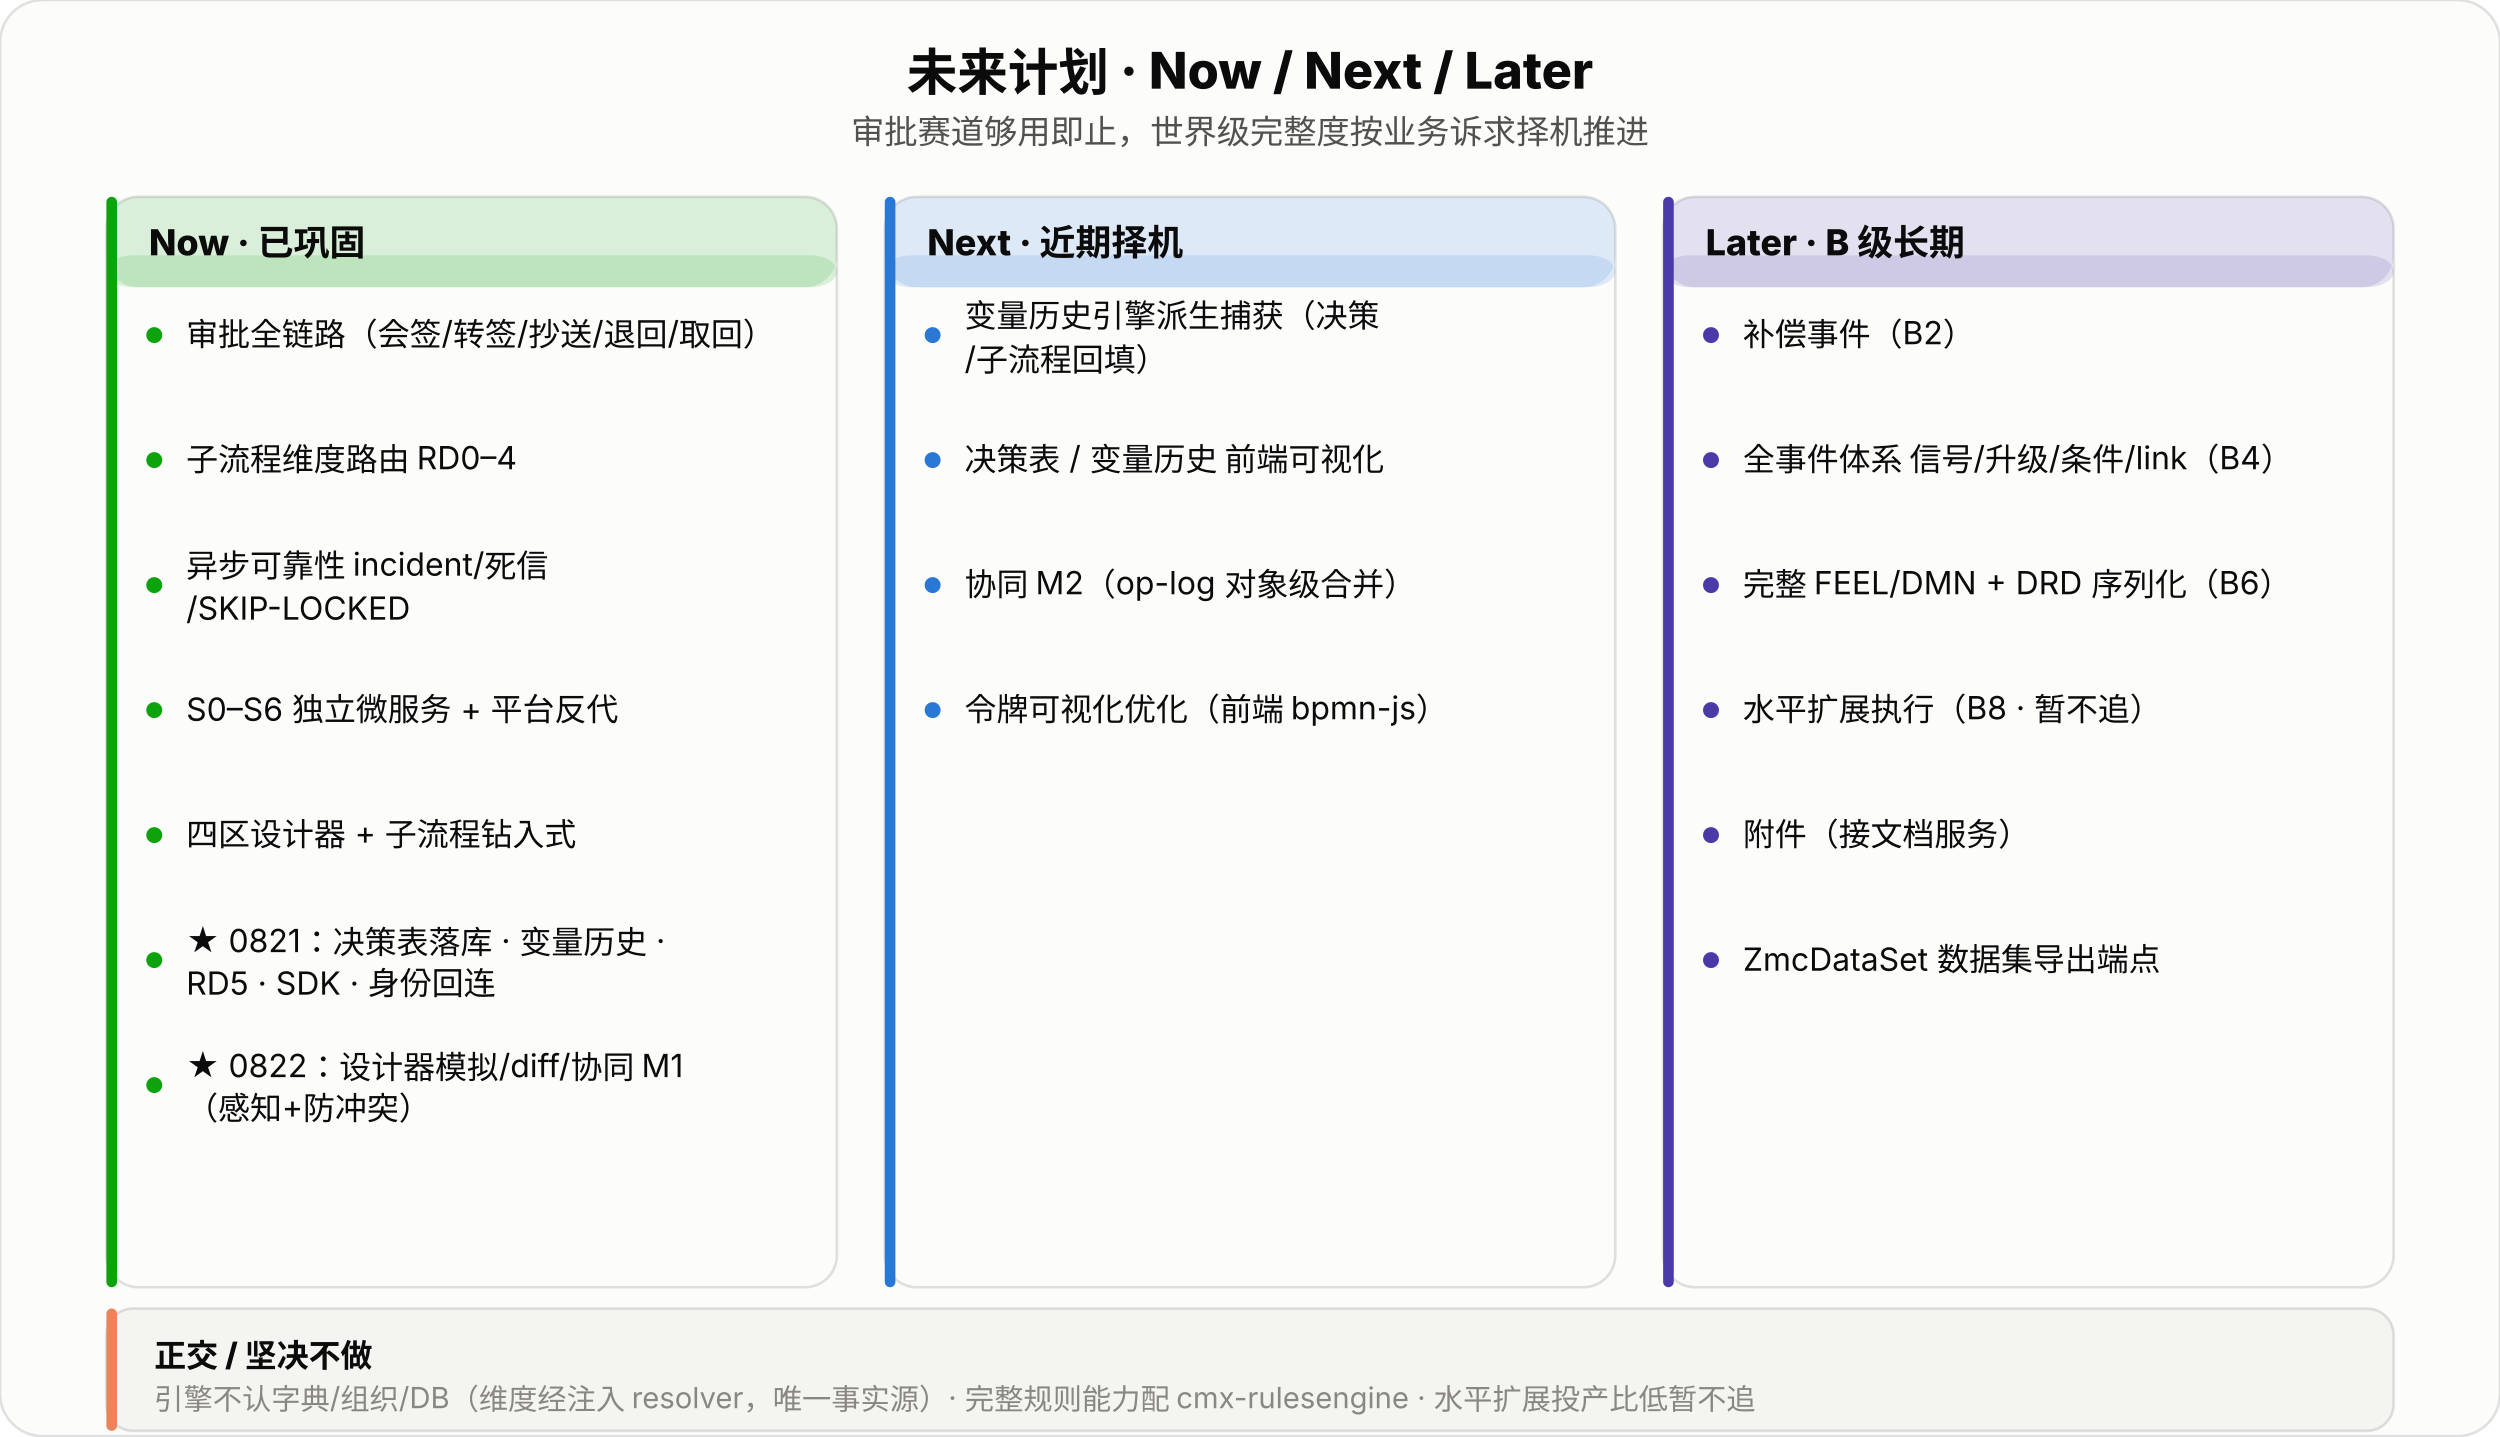
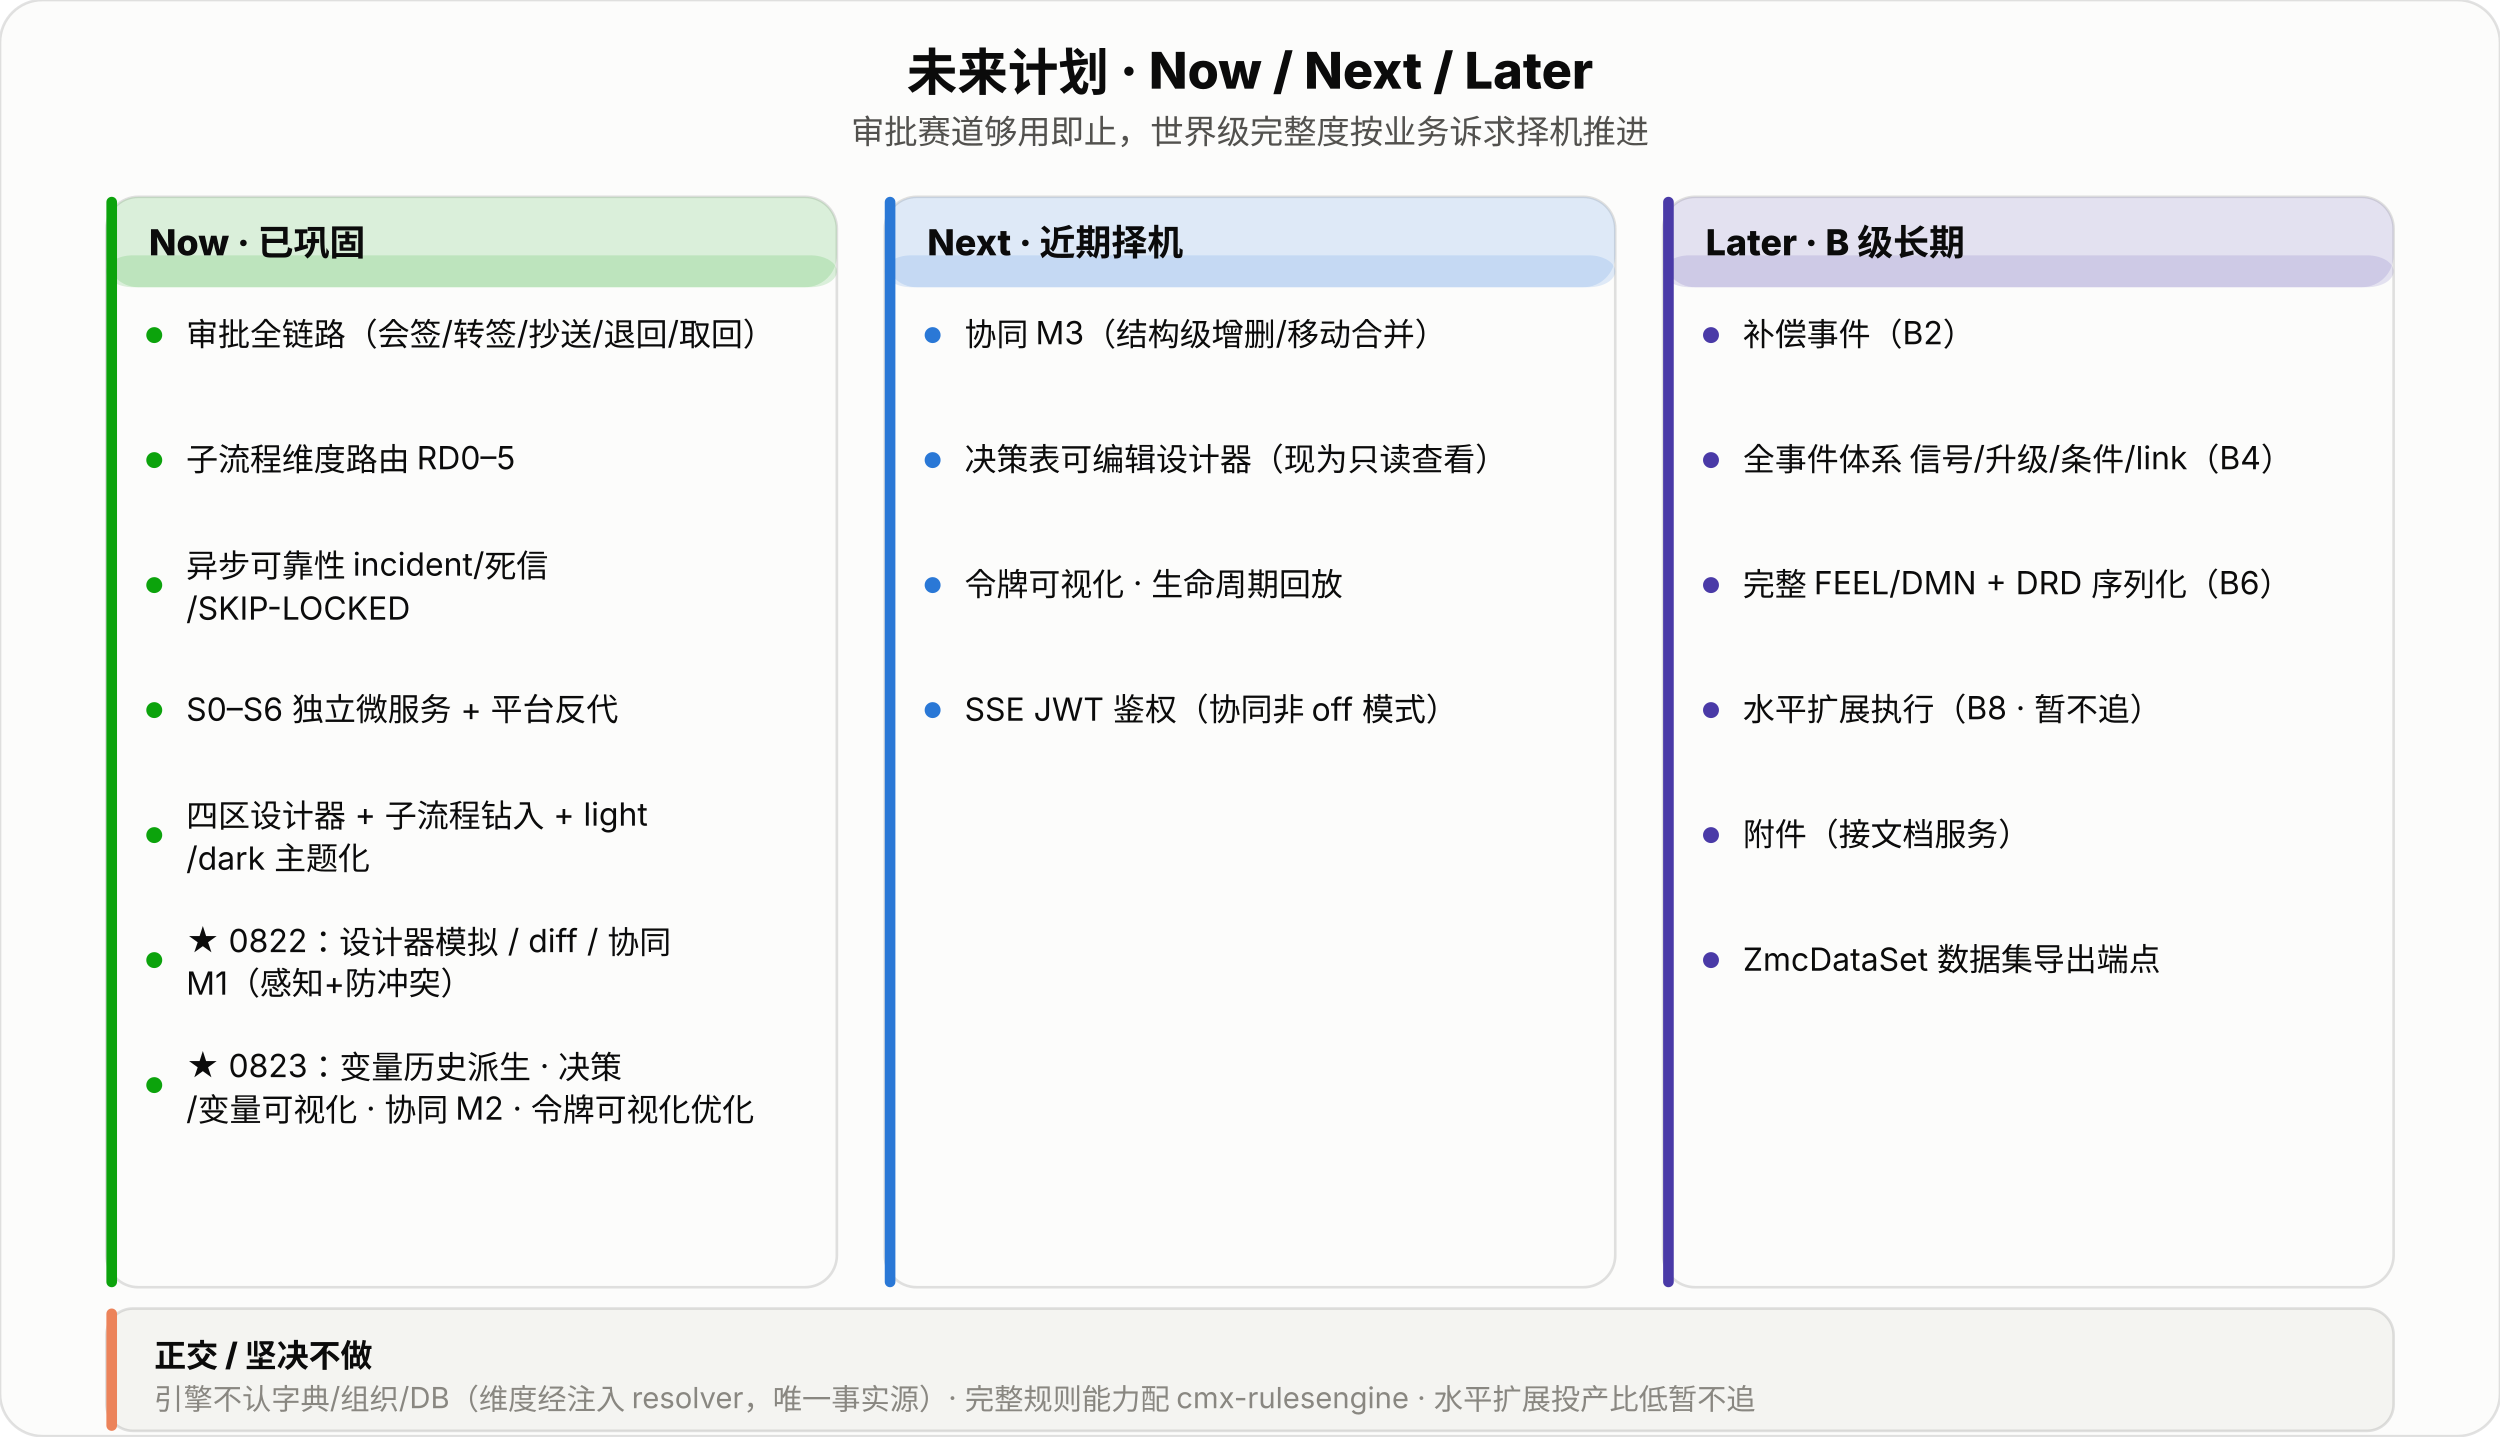
<svg xmlns="http://www.w3.org/2000/svg" width="940" height="540" viewBox="0 0 940 540" role="img">
  <defs>
    <marker id="arr" markerWidth="9" markerHeight="9" refX="6.5" refY="3" orient="auto">
      <path d="M0,0 L6.5,3 L0,6 Z" fill="#898781" />
    </marker>
  </defs>
  <rect x="0" y="0" width="940" height="540" rx="16" fill="#fcfcfb" fill-opacity="1" stroke="rgba(11,11,11,0.12)" stroke-opacity="1" stroke-width="1" />
  <text x="470" y="34" font-family="system-ui,-apple-system,'Segoe UI','PingFang SC','Hiragino Sans GB','Microsoft YaHei',sans-serif" font-size="19" font-weight="800" fill="#0b0b0b" text-anchor="middle" opacity="1">未来计划 · Now / Next / Later</text>
  <text x="470" y="54" font-family="system-ui,-apple-system,'Segoe UI','PingFang SC','Hiragino Sans GB','Microsoft YaHei',sans-serif" font-size="12.5" font-weight="400" fill="#52514e" text-anchor="middle" opacity="1">审批赛道够用即止，世界级完整度按业务诉求择机推进</text>
  <rect x="40" y="74" width="274.667" height="410" rx="12" fill="#fcfcfb" fill-opacity="1" stroke="rgba(11,11,11,0.12)" stroke-opacity="1" stroke-width="1" />
  <rect x="40" y="74" width="274.667" height="34" rx="12" fill="#0ca30c" fill-opacity="0.14" stroke="none" stroke-opacity="1" stroke-width="1" />
  <rect x="40" y="96" width="274.667" height="12" rx="10" fill="#0ca30c" fill-opacity="0.14" stroke="none" stroke-opacity="1" stroke-width="1" />
  <rect x="40" y="74" width="4" height="410" rx="2" fill="#0ca30c" fill-opacity="1" stroke="none" stroke-opacity="1" stroke-width="1" />
  <text x="56" y="96" font-family="system-ui,-apple-system,'Segoe UI','PingFang SC','Hiragino Sans GB','Microsoft YaHei',sans-serif" font-size="13.5" font-weight="800" fill="#0b0b0b" text-anchor="start" opacity="1">Now · 已巩固</text>
  <circle cx="58" cy="126" r="3" fill="#0ca30c" />
  <text x="70" y="130" font-family="system-ui,-apple-system,'Segoe UI','PingFang SC','Hiragino Sans GB','Microsoft YaHei',sans-serif" font-size="12" font-weight="400" fill="#0b0b0b" text-anchor="start" opacity="1">审批全链路（会签/转签/抄送/退回/取回）</text>
  <circle cx="58" cy="173" r="3" fill="#0ca30c" />
-   <text x="70" y="177" font-family="system-ui,-apple-system,'Segoe UI','PingFang SC','Hiragino Sans GB','Microsoft YaHei',sans-serif" font-size="12" font-weight="400" fill="#0b0b0b" text-anchor="start" opacity="1">子流程维度路由 RD0–4</text>
+   <text x="70" y="177" font-family="system-ui,-apple-system,'Segoe UI','PingFang SC','Hiragino Sans GB','Microsoft YaHei',sans-serif" font-size="12" font-weight="400" fill="#0b0b0b" text-anchor="start" opacity="1">子流程维度路由 RD0–5</text>
  <circle cx="58" cy="220" r="3" fill="#0ca30c" />
  <text x="70" y="217" font-family="system-ui,-apple-system,'Segoe UI','PingFang SC','Hiragino Sans GB','Microsoft YaHei',sans-serif" font-size="12" font-weight="400" fill="#0b0b0b" text-anchor="start" opacity="1">异步可靠性 incident/死信</text>
  <text x="70" y="233" font-family="system-ui,-apple-system,'Segoe UI','PingFang SC','Hiragino Sans GB','Microsoft YaHei',sans-serif" font-size="12" font-weight="400" fill="#0b0b0b" text-anchor="start" opacity="1">/SKIP-LOCKED</text>
  <circle cx="58" cy="267" r="3" fill="#0ca30c" />
  <text x="70" y="271" font-family="system-ui,-apple-system,'Segoe UI','PingFang SC','Hiragino Sans GB','Microsoft YaHei',sans-serif" font-size="12" font-weight="400" fill="#0b0b0b" text-anchor="start" opacity="1">S0–S6 独立微服务 + 平台反代</text>
  <circle cx="58" cy="314" r="3" fill="#0ca30c" />
-   <text x="70" y="318" font-family="system-ui,-apple-system,'Segoe UI','PingFang SC','Hiragino Sans GB','Microsoft YaHei',sans-serif" font-size="12" font-weight="400" fill="#0b0b0b" text-anchor="start" opacity="1">四区设计器 + 子流程钻入式</text>
+   <text x="70" y="311" font-family="system-ui,-apple-system,'Segoe UI','PingFang SC','Hiragino Sans GB','Microsoft YaHei',sans-serif" font-size="12" font-weight="400" fill="#0b0b0b" text-anchor="start" opacity="1">四区设计器 + 子流程钻入 + light</text>
+   <text x="70" y="327" font-family="system-ui,-apple-system,'Segoe UI','PingFang SC','Hiragino Sans GB','Microsoft YaHei',sans-serif" font-size="12" font-weight="400" fill="#0b0b0b" text-anchor="start" opacity="1">/dark 主题化</text>
  <circle cx="58" cy="361" r="3" fill="#0ca30c" />
-   <text x="70" y="358" font-family="system-ui,-apple-system,'Segoe UI','PingFang SC','Hiragino Sans GB','Microsoft YaHei',sans-serif" font-size="12" font-weight="400" fill="#0b0b0b" text-anchor="start" opacity="1">★ 0821：决策表落库 · 变量历史 ·</text>
-   <text x="70" y="374" font-family="system-ui,-apple-system,'Segoe UI','PingFang SC','Hiragino Sans GB','Microsoft YaHei',sans-serif" font-size="12" font-weight="400" fill="#0b0b0b" text-anchor="start" opacity="1"> RD5 · SDK · 身份回连</text>
+   <text x="70" y="358" font-family="system-ui,-apple-system,'Segoe UI','PingFang SC','Hiragino Sans GB','Microsoft YaHei',sans-serif" font-size="12" font-weight="400" fill="#0b0b0b" text-anchor="start" opacity="1">★ 0822：设计器模拟 / diff / 协同</text>
+   <text x="70" y="374" font-family="system-ui,-apple-system,'Segoe UI','PingFang SC','Hiragino Sans GB','Microsoft YaHei',sans-serif" font-size="12" font-weight="400" fill="#0b0b0b" text-anchor="start" opacity="1"> M1（感知+防冲突）</text>
  <circle cx="58" cy="408" r="3" fill="#0ca30c" />
-   <text x="70" y="405" font-family="system-ui,-apple-system,'Segoe UI','PingFang SC','Hiragino Sans GB','Microsoft YaHei',sans-serif" font-size="12" font-weight="400" fill="#0b0b0b" text-anchor="start" opacity="1">★ 0822：设计器模拟/diff/协同 M1</text>
-   <text x="70" y="421" font-family="system-ui,-apple-system,'Segoe UI','PingFang SC','Hiragino Sans GB','Microsoft YaHei',sans-serif" font-size="12" font-weight="400" fill="#0b0b0b" text-anchor="start" opacity="1">（感知+防冲突）</text>
+   <text x="70" y="405" font-family="system-ui,-apple-system,'Segoe UI','PingFang SC','Hiragino Sans GB','Microsoft YaHei',sans-serif" font-size="12" font-weight="400" fill="#0b0b0b" text-anchor="start" opacity="1">★ 0823：变量历史派生 · 决策</text>
+   <text x="70" y="421" font-family="system-ui,-apple-system,'Segoe UI','PingFang SC','Hiragino Sans GB','Microsoft YaHei',sans-serif" font-size="12" font-weight="400" fill="#0b0b0b" text-anchor="start" opacity="1">/变量可视化 · 协同 M2 · 令牌可视化优化</text>
  <rect x="332.667" y="74" width="274.667" height="410" rx="12" fill="#fcfcfb" fill-opacity="1" stroke="rgba(11,11,11,0.12)" stroke-opacity="1" stroke-width="1" />
  <rect x="332.667" y="74" width="274.667" height="34" rx="12" fill="#2a78d6" fill-opacity="0.14" stroke="none" stroke-opacity="1" stroke-width="1" />
  <rect x="332.667" y="96" width="274.667" height="12" rx="10" fill="#2a78d6" fill-opacity="0.14" stroke="none" stroke-opacity="1" stroke-width="1" />
  <rect x="332.667" y="74" width="4" height="410" rx="2" fill="#2a78d6" fill-opacity="1" stroke="none" stroke-opacity="1" stroke-width="1" />
  <text x="348.667" y="96" font-family="system-ui,-apple-system,'Segoe UI','PingFang SC','Hiragino Sans GB','Microsoft YaHei',sans-serif" font-size="13.5" font-weight="800" fill="#0b0b0b" text-anchor="start" opacity="1">Next · 近期择机</text>
  <circle cx="350.667" cy="126" r="3" fill="#2a78d6" />
-   <text x="362.667" y="123" font-family="system-ui,-apple-system,'Segoe UI','PingFang SC','Hiragino Sans GB','Microsoft YaHei',sans-serif" font-size="12" font-weight="400" fill="#0b0b0b" text-anchor="start" opacity="1">变量历史引擎派生捕获（决策</text>
-   <text x="362.667" y="139" font-family="system-ui,-apple-system,'Segoe UI','PingFang SC','Hiragino Sans GB','Microsoft YaHei',sans-serif" font-size="12" font-weight="400" fill="#0b0b0b" text-anchor="start" opacity="1">/子流程回填）</text>
+   <text x="362.667" y="130" font-family="system-ui,-apple-system,'Segoe UI','PingFang SC','Hiragino Sans GB','Microsoft YaHei',sans-serif" font-size="12" font-weight="400" fill="#0b0b0b" text-anchor="start" opacity="1">协同 M3（结构级增删/移动合并）</text>
  <circle cx="350.667" cy="173" r="3" fill="#2a78d6" />
-   <text x="362.667" y="177" font-family="system-ui,-apple-system,'Segoe UI','PingFang SC','Hiragino Sans GB','Microsoft YaHei',sans-serif" font-size="12" font-weight="400" fill="#0b0b0b" text-anchor="start" opacity="1">决策表 / 变量历史 前端可视化</text>
+   <text x="362.667" y="177" font-family="system-ui,-apple-system,'Segoe UI','PingFang SC','Hiragino Sans GB','Microsoft YaHei',sans-serif" font-size="12" font-weight="400" fill="#0b0b0b" text-anchor="start" opacity="1">决策表可编辑设计器（现为只读查看）</text>
  <circle cx="350.667" cy="220" r="3" fill="#2a78d6" />
-   <text x="362.667" y="224" font-family="system-ui,-apple-system,'Segoe UI','PingFang SC','Hiragino Sans GB','Microsoft YaHei',sans-serif" font-size="12" font-weight="400" fill="#0b0b0b" text-anchor="start" opacity="1">协同 M2（op-log 对象级合并）</text>
+   <text x="362.667" y="224" font-family="system-ui,-apple-system,'Segoe UI','PingFang SC','Hiragino Sans GB','Microsoft YaHei',sans-serif" font-size="12" font-weight="400" fill="#0b0b0b" text-anchor="start" opacity="1">令牌可视化 · 生命周期回放</text>
  <circle cx="350.667" cy="267" r="3" fill="#2a78d6" />
-   <text x="362.667" y="271" font-family="system-ui,-apple-system,'Segoe UI','PingFang SC','Hiragino Sans GB','Microsoft YaHei',sans-serif" font-size="12" font-weight="400" fill="#0b0b0b" text-anchor="start" opacity="1">令牌可视化优化（前端 bpmn-js）</text>
+   <text x="362.667" y="271" font-family="system-ui,-apple-system,'Segoe UI','PingFang SC','Hiragino Sans GB','Microsoft YaHei',sans-serif" font-size="12" font-weight="400" fill="#0b0b0b" text-anchor="start" opacity="1">SSE JWT 鉴权（协同非 off 模式）</text>
  <rect x="625.333" y="74" width="274.667" height="410" rx="12" fill="#fcfcfb" fill-opacity="1" stroke="rgba(11,11,11,0.12)" stroke-opacity="1" stroke-width="1" />
  <rect x="625.333" y="74" width="274.667" height="34" rx="12" fill="#4a3aa7" fill-opacity="0.14" stroke="none" stroke-opacity="1" stroke-width="1" />
  <rect x="625.333" y="96" width="274.667" height="12" rx="10" fill="#4a3aa7" fill-opacity="0.14" stroke="none" stroke-opacity="1" stroke-width="1" />
  <rect x="625.333" y="74" width="4" height="410" rx="2" fill="#4a3aa7" fill-opacity="1" stroke="none" stroke-opacity="1" stroke-width="1" />
  <text x="641.333" y="96" font-family="system-ui,-apple-system,'Segoe UI','PingFang SC','Hiragino Sans GB','Microsoft YaHei',sans-serif" font-size="13.5" font-weight="800" fill="#0b0b0b" text-anchor="start" opacity="1">Later · B 级长期</text>
  <circle cx="643.333" cy="126" r="3" fill="#4a3aa7" />
  <text x="655.333" y="130" font-family="system-ui,-apple-system,'Segoe UI','PingFang SC','Hiragino Sans GB','Microsoft YaHei',sans-serif" font-size="12" font-weight="400" fill="#0b0b0b" text-anchor="start" opacity="1">补偿事件（B2）</text>
  <circle cx="643.333" cy="173" r="3" fill="#4a3aa7" />
  <text x="655.333" y="177" font-family="system-ui,-apple-system,'Segoe UI','PingFang SC','Hiragino Sans GB','Microsoft YaHei',sans-serif" font-size="12" font-weight="400" fill="#0b0b0b" text-anchor="start" opacity="1">全事件体系 信号/升级/条件/link（B4）</text>
  <circle cx="643.333" cy="220" r="3" fill="#4a3aa7" />
  <text x="655.333" y="224" font-family="system-ui,-apple-system,'Segoe UI','PingFang SC','Hiragino Sans GB','Microsoft YaHei',sans-serif" font-size="12" font-weight="400" fill="#0b0b0b" text-anchor="start" opacity="1">完整 FEEL/DMN + DRD 序列化（B6）</text>
  <circle cx="643.333" cy="267" r="3" fill="#4a3aa7" />
  <text x="655.333" y="271" font-family="system-ui,-apple-system,'Segoe UI','PingFang SC','Hiragino Sans GB','Microsoft YaHei',sans-serif" font-size="12" font-weight="400" fill="#0b0b0b" text-anchor="start" opacity="1">水平扩展执行（B8 · 暂不追）</text>
  <circle cx="643.333" cy="314" r="3" fill="#4a3aa7" />
  <text x="655.333" y="318" font-family="system-ui,-apple-system,'Segoe UI','PingFang SC','Hiragino Sans GB','Microsoft YaHei',sans-serif" font-size="12" font-weight="400" fill="#0b0b0b" text-anchor="start" opacity="1">附件（接文档服务）</text>
  <circle cx="643.333" cy="361" r="3" fill="#4a3aa7" />
  <text x="655.333" y="365" font-family="system-ui,-apple-system,'Segoe UI','PingFang SC','Hiragino Sans GB','Microsoft YaHei',sans-serif" font-size="12" font-weight="400" fill="#0b0b0b" text-anchor="start" opacity="1">ZmcDataSet 数据集导出端点</text>
  <rect x="40" y="492" width="860" height="46" rx="10" fill="#f4f4f1" fill-opacity="1" stroke="rgba(11,11,11,0.12)" stroke-opacity="1" stroke-width="1" />
  <rect x="40" y="492" width="4" height="46" rx="2" fill="#ec835a" fill-opacity="1" stroke="none" stroke-opacity="1" stroke-width="1" />
  <text x="58" y="514" font-family="system-ui,-apple-system,'Segoe UI','PingFang SC','Hiragino Sans GB','Microsoft YaHei',sans-serif" font-size="12" font-weight="800" fill="#0b0b0b" text-anchor="start" opacity="1">正交 / 坚决不做</text>
  <text x="58" y="530" font-family="system-ui,-apple-system,'Segoe UI','PingFang SC','Hiragino Sans GB','Microsoft YaHei',sans-serif" font-size="11" font-weight="400" fill="#898781" text-anchor="start" opacity="1">引擎不认字典/组织/DB（维度经注入 resolver，唯一事实源）· 完整规则能力配 cmx-rulesengine · 水平扩展投产比低暂不追</text>
</svg>
